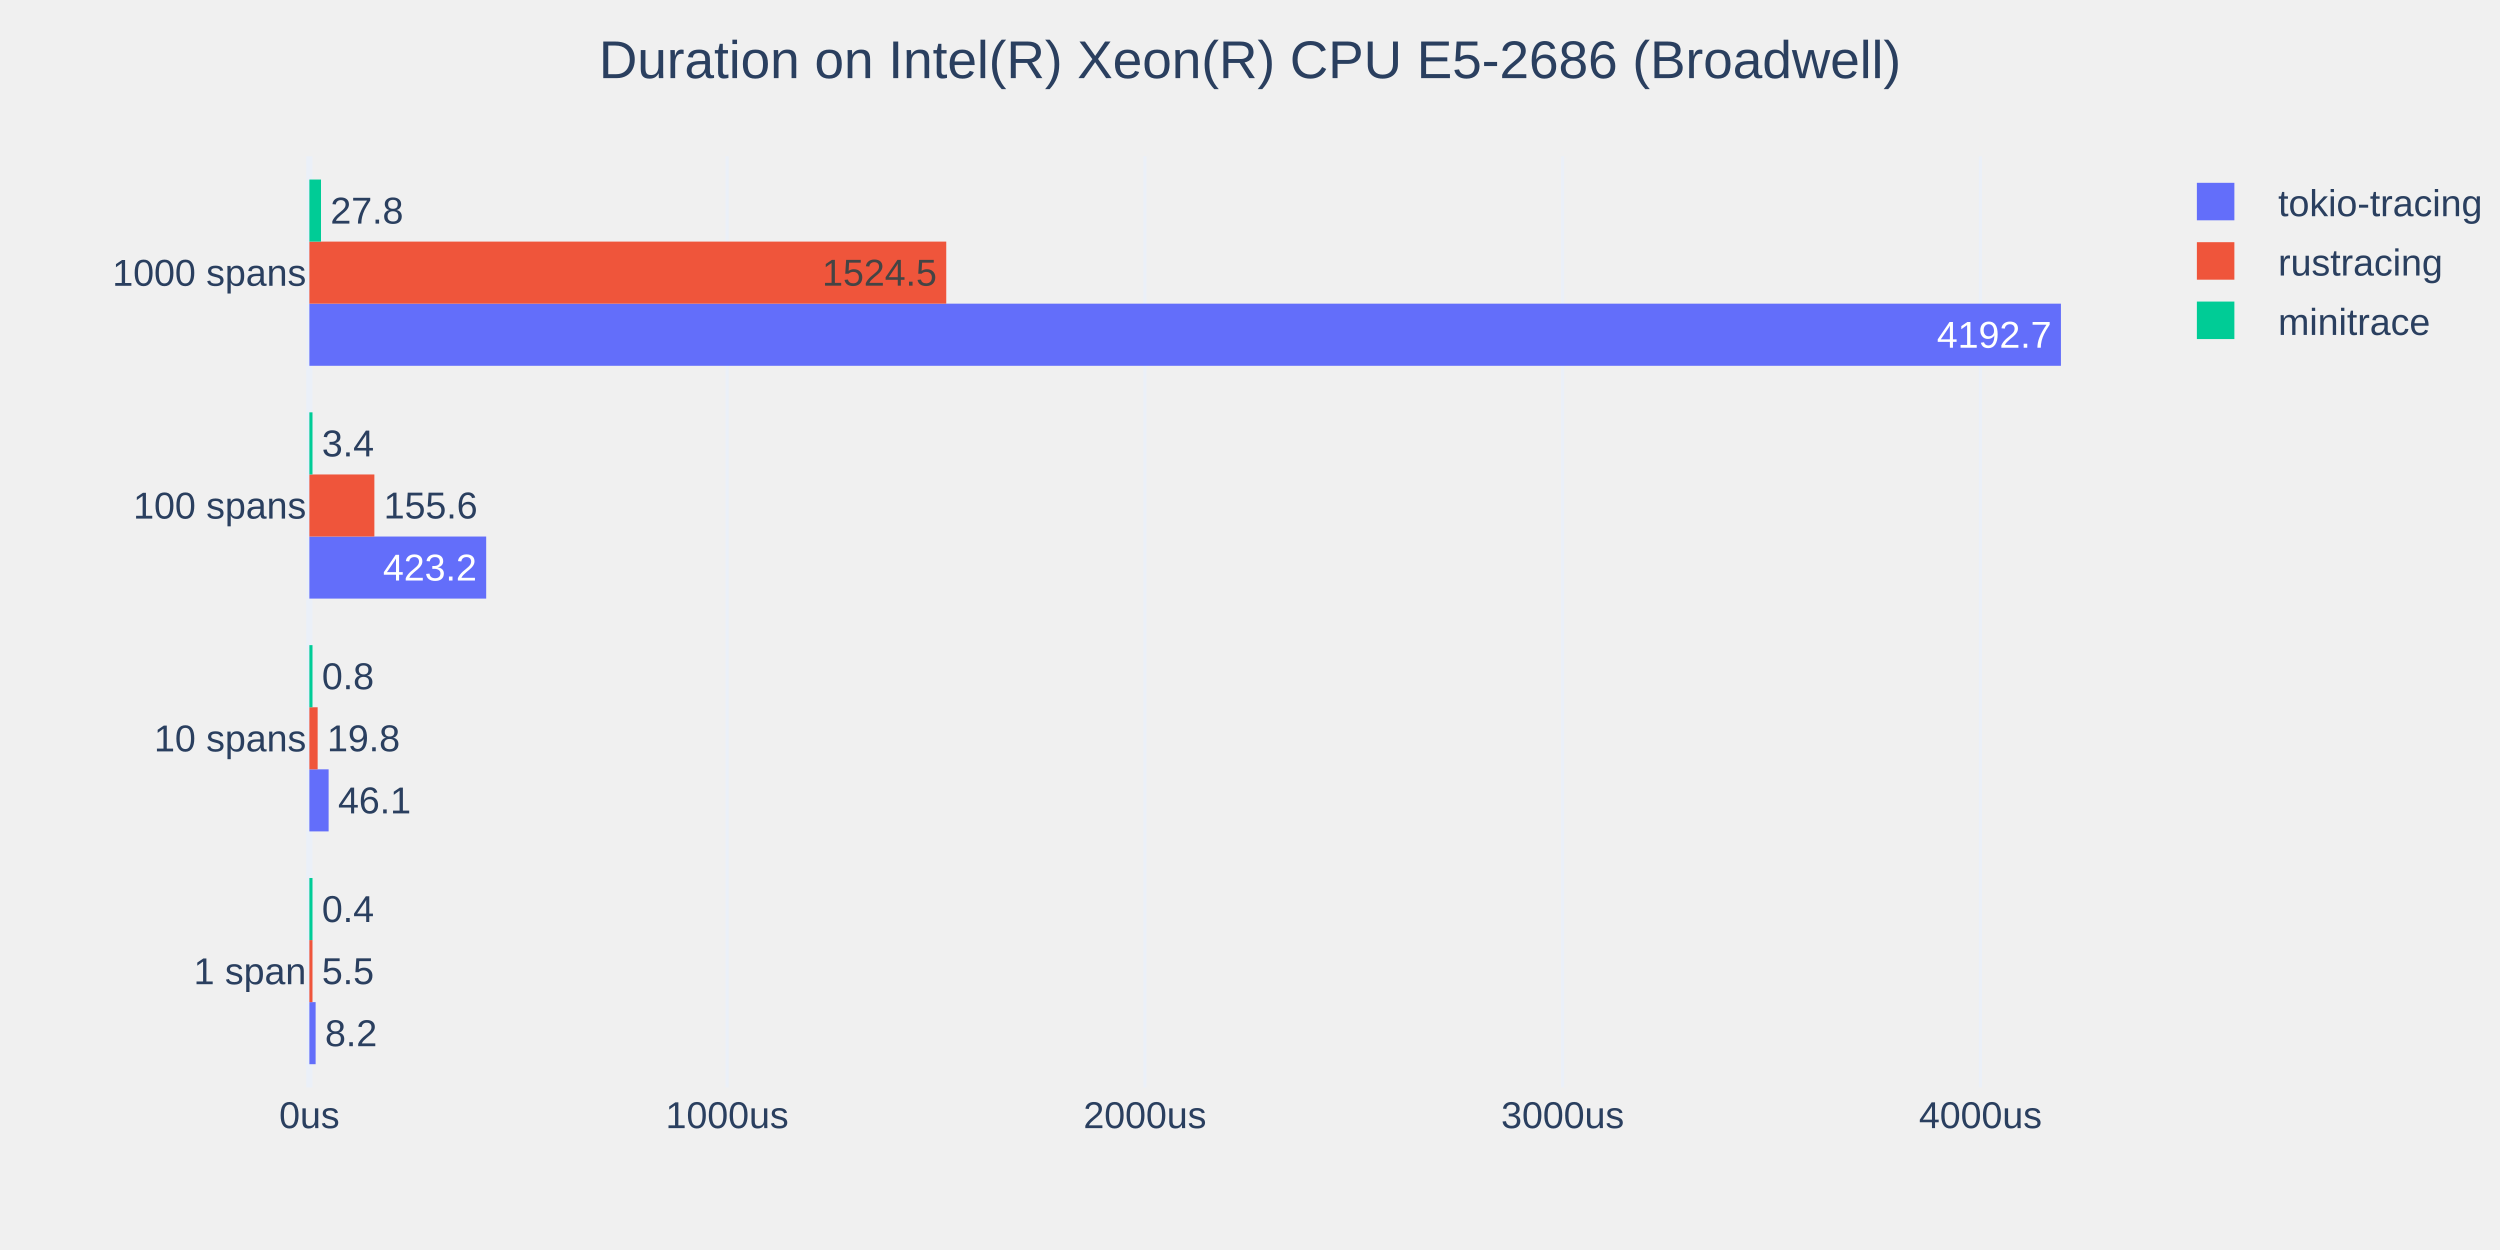
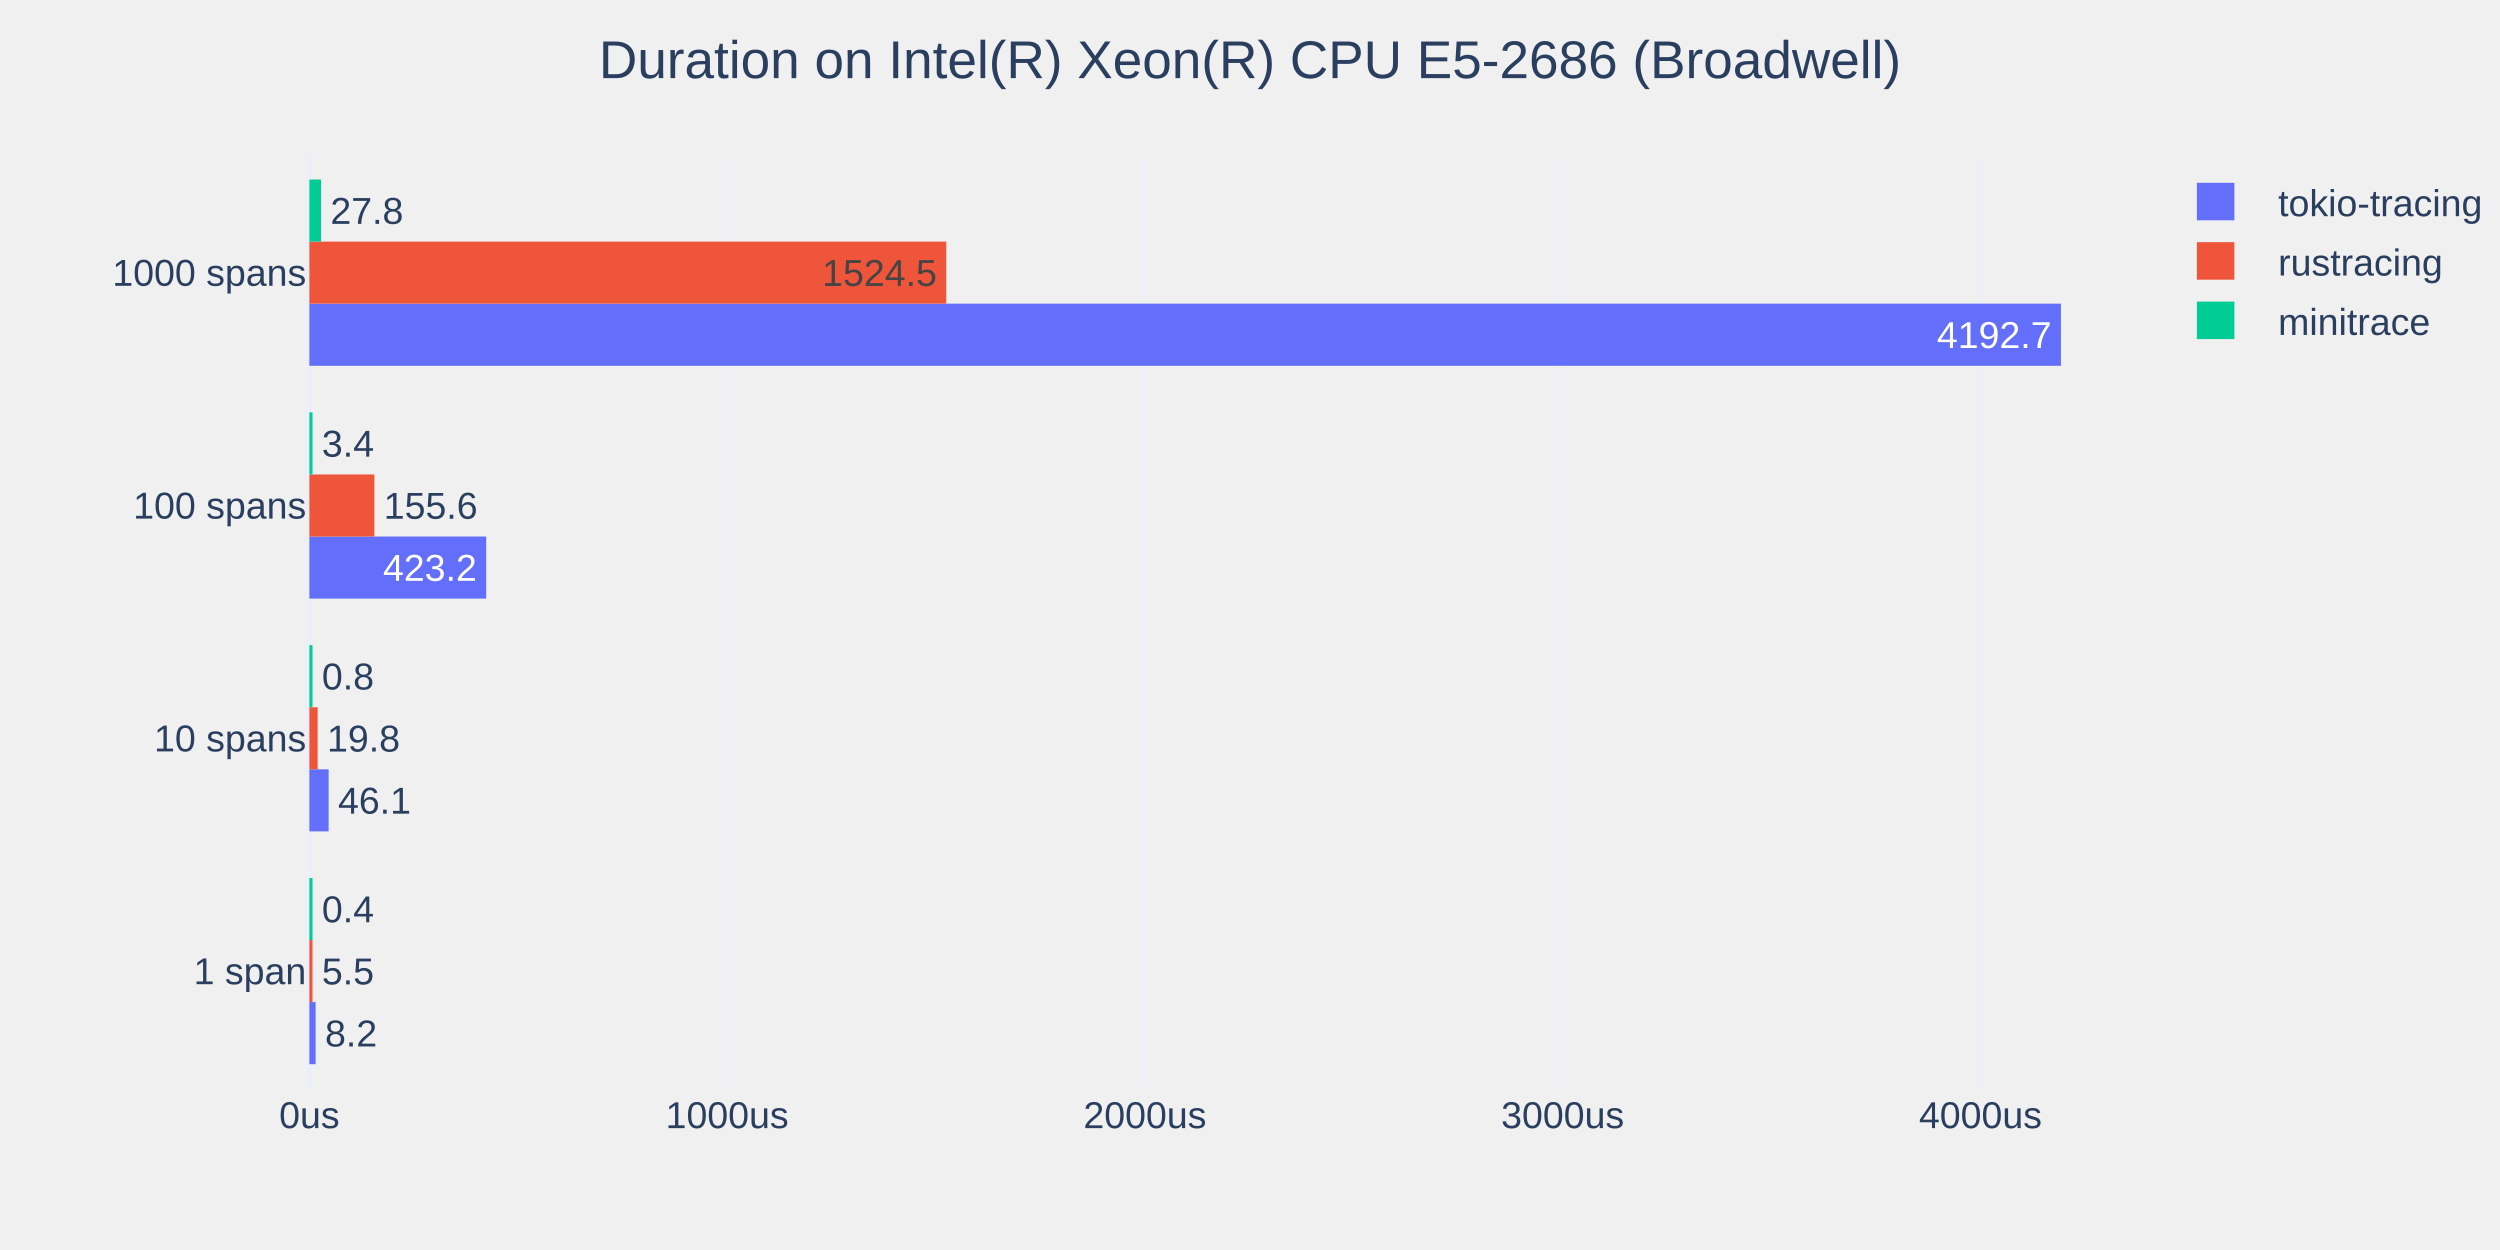
- <svg xmlns="http://www.w3.org/2000/svg" class="main-svg" width="800" height="400" style="background-color:rgba(255,255,255,.01)">
+ <svg xmlns="http://www.w3.org/2000/svg" class="main-svg" width="800" height="400" style="background:rgba(255,255,255,.01)">
  <defs>
    <clipPath id="a" class="plotclip">
      <path d="M0 0h590v298H0z" />
    </clipPath>
  </defs>
-   <g class="infolayer">
-     <g class="legend" pointer-events="all">
-       <path class="bg" shape-rendering="crispEdges" style="stroke:#9c9c9c;stroke-opacity:1;fill:#fff;fill-opacity:.01;stroke-width:0" d="M0 0h111v67H0z" transform="translate(689 50)" />
-       <g class="scrollbox" transform="translate(689 50)" clip-path="url('#legend34d8b9')">
-         <g class="groups">
-           <g class="traces" style="opacity:1">
-             <text class="legendtext" style="font-family:Arial;font-size:12px;fill:#2a3f5f;fill-opacity:1;white-space:pre" x="40" y="4.68" data-unformatted="tokio-tracing" data-math="N" transform="translate(0 14.5)">tokio-tracing</text>
-             <g class="layers" style="opacity:1">
-               <g class="legendsymbols">
-                 <g class="legendpoints">
-                   <path class="legendundefined" d="M6 6H-6V-6H6Z" transform="translate(20 14.5)" style="stroke-width:0;fill:#636efa;fill-opacity:1" />
-                 </g>
-               </g>
-             </g>
-             <path class="legendtoggle" style="cursor:pointer;fill:#000;fill-opacity:0" fill="none" d="M0-9.5h105.375v19H0z" transform="translate(0 14.5)" />
-           </g>
-           <g class="traces" style="opacity:1">
-             <text class="legendtext" style="font-family:Arial;font-size:12px;fill:#2a3f5f;fill-opacity:1;white-space:pre" x="40" y="4.68" data-unformatted="rustracing" data-math="N" transform="translate(0 33.5)">rustracing</text>
-             <g class="layers" style="opacity:1">
-               <g class="legendsymbols">
-                 <g class="legendpoints">
-                   <path class="legendundefined" d="M6 6H-6V-6H6Z" transform="translate(20 33.5)" style="stroke-width:0;fill:#ef553b;fill-opacity:1" />
-                 </g>
-               </g>
-             </g>
-             <path class="legendtoggle" style="cursor:pointer;fill:#000;fill-opacity:0" fill="none" d="M0-9.5h105.375v19H0z" transform="translate(0 33.5)" />
-           </g>
-           <g class="traces" style="opacity:1">
-             <text class="legendtext" style="font-family:Arial;font-size:12px;fill:#2a3f5f;fill-opacity:1;white-space:pre" x="40" y="4.68" data-unformatted="minitrace" data-math="N" transform="translate(0 52.5)">minitrace</text>
-             <g class="layers" style="opacity:1">
-               <g class="legendsymbols">
-                 <g class="legendpoints">
-                   <path class="legendundefined" d="M6 6H-6V-6H6Z" transform="translate(20 52.5)" style="stroke-width:0;fill:#00cc96;fill-opacity:1" />
-                 </g>
-               </g>
-             </g>
-             <path class="legendtoggle" style="cursor:pointer;fill:#000;fill-opacity:0" fill="none" d="M0-9.5h105.375v19H0z" transform="translate(0 52.5)" />
-           </g>
-         </g>
-       </g>
-     </g>
-     <g class="g-gtitle">
-       <text class="gtitle" style="font-family:Arial;font-size:17px;fill:#2a3f5f;opacity:1;font-weight:400;white-space:pre" x="400" y="25" text-anchor="middle" dy="0em" data-unformatted="Duration on Intel(R) Xeon(R) CPU E5-2686 (Broadwell)" data-math="N">Duration on Intel(R) Xeon(R) CPU E5-2686 (Broadwell)</text>
-     </g>
-     <g class="g-xtitle">
-       <text class="xtitle" style="font-family:Arial;font-size:14px;fill:#2a3f5f;opacity:1;font-weight:400;white-space:pre" x="394" y="400" text-anchor="middle" data-unformatted="&lt;br&gt;" data-math="N" />
-     </g>
-     <g class="g-ytitle">
-       <text class="ytitle" transform="rotate(-90 130 130)" style="font-family:Arial;font-size:14px;fill:#2a3f5f;opacity:1;font-weight:400;white-space:pre" x="61" y="199" text-anchor="middle" data-unformatted="&lt;br&gt;" data-math="N" />
-     </g>
-   </g>
  <g class="bglayer">
    <path class="bg" style="fill:#fff;fill-opacity:.01;stroke-width:0" d="M99 50h590v298H99z" />
  </g>
  <g class="draglayer cursor-crosshair">
    <g class="xy">
-       <path class="nsewdrag drag" style="fill:transparent;stroke-width:0;pointer-events:all" data-subplot="xy" d="M99 50h590v298H99z" />
-       <path class="nwdrag drag cursor-nw-resize" style="fill:transparent;stroke-width:0;pointer-events:all" data-subplot="xy" d="M79 30h20v20H79z" />
-       <path class="nedrag drag cursor-ne-resize" style="fill:transparent;stroke-width:0;pointer-events:all" data-subplot="xy" d="M689 30h20v20h-20z" />
-       <path class="swdrag drag cursor-sw-resize" style="fill:transparent;stroke-width:0;pointer-events:all" data-subplot="xy" d="M79 348h20v20H79z" />
-       <path class="sedrag drag cursor-se-resize" style="fill:transparent;stroke-width:0;pointer-events:all" data-subplot="xy" d="M689 348h20v20h-20z" />
-       <path class="ewdrag drag cursor-ew-resize" style="fill:transparent;stroke-width:0;pointer-events:all" data-subplot="xy" d="M158 348.5h472v20H158z" />
-       <path class="wdrag drag cursor-w-resize" style="fill:transparent;stroke-width:0;pointer-events:all" data-subplot="xy" d="M99 348.5h59v20H99z" />
-       <path class="edrag drag cursor-e-resize" style="fill:transparent;stroke-width:0;pointer-events:all" data-subplot="xy" d="M630 348.5h59v20h-59z" />
-       <path class="nsdrag drag cursor-ns-resize" style="fill:transparent;stroke-width:0;pointer-events:all" data-subplot="xy" d="M78.5 79.8h20v238.4h-20z" />
-       <path class="sdrag drag cursor-s-resize" style="fill:transparent;stroke-width:0;pointer-events:all" data-subplot="xy" d="M78.5 318.2h20V348h-20z" />
-       <path class="ndrag drag cursor-n-resize" style="fill:transparent;stroke-width:0;pointer-events:all" data-subplot="xy" d="M78.5 50h20v29.8h-20z" />
+       <path class="nsewdrag drag" data-subplot="xy" style="fill:transparent;stroke-width:0;pointer-events:all" d="M99 50h590v298H99z" />
+       <path class="nwdrag drag cursor-nw-resize" data-subplot="xy" style="fill:transparent;stroke-width:0;pointer-events:all" d="M79 30h20v20H79z" />
+       <path class="nedrag drag cursor-ne-resize" data-subplot="xy" style="fill:transparent;stroke-width:0;pointer-events:all" d="M689 30h20v20h-20z" />
+       <path class="swdrag drag cursor-sw-resize" data-subplot="xy" style="fill:transparent;stroke-width:0;pointer-events:all" d="M79 348h20v20H79z" />
+       <path class="sedrag drag cursor-se-resize" data-subplot="xy" style="fill:transparent;stroke-width:0;pointer-events:all" d="M689 348h20v20h-20z" />
+       <path class="ewdrag drag cursor-ew-resize" data-subplot="xy" style="fill:transparent;stroke-width:0;pointer-events:all" d="M158 348.5h472v20H158z" />
+       <path class="wdrag drag cursor-w-resize" data-subplot="xy" style="fill:transparent;stroke-width:0;pointer-events:all" d="M99 348.5h59v20H99z" />
+       <path class="edrag drag cursor-e-resize" data-subplot="xy" style="fill:transparent;stroke-width:0;pointer-events:all" d="M630 348.5h59v20h-59z" />
+       <path class="nsdrag drag cursor-ns-resize" data-subplot="xy" style="fill:transparent;stroke-width:0;pointer-events:all" d="M78.5 79.8h20v238.4h-20z" />
+       <path class="sdrag drag cursor-s-resize" data-subplot="xy" style="fill:transparent;stroke-width:0;pointer-events:all" d="M78.5 318.2h20V348h-20z" />
+       <path class="ndrag drag cursor-n-resize" data-subplot="xy" style="fill:transparent;stroke-width:0;pointer-events:all" d="M78.5 50h20v29.8h-20z" />
    </g>
  </g>
  <g class="cartesianlayer">
    <g class="subplot xy">
      <g class="gridlayer">
        <g class="x">
          <path class="xgrid crisp" transform="translate(232.68)" d="M0 50v298" style="stroke:#ebf0f8;stroke-opacity:1;stroke-width:1px" />
          <path class="xgrid crisp" transform="translate(366.37)" d="M0 50v298" style="stroke:#ebf0f8;stroke-opacity:1;stroke-width:1px" />
          <path class="xgrid crisp" transform="translate(500.05)" d="M0 50v298" style="stroke:#ebf0f8;stroke-opacity:1;stroke-width:1px" />
          <path class="xgrid crisp" transform="translate(633.74)" d="M0 50v298" style="stroke:#ebf0f8;stroke-opacity:1;stroke-width:1px" />
        </g>
      </g>
      <g class="zerolinelayer">
        <path class="xzl zl crisp" transform="translate(99)" d="M0 50v298" style="stroke:#ebf0f8;stroke-opacity:1;stroke-width:2px" />
      </g>
      <g class="plot" transform="translate(99 50)" clip-path="url('#a')">
        <g class="barlayer mlayer">
          <g class="trace bars" style="opacity:1">
            <g class="points">
              <g class="point">
-                 <path style="vector-effect:non-scaling-stroke;opacity:1;stroke-width:0;fill:#636efa;fill-opacity:1" d="M0 290.55v-19.87h2v19.87Z" />
-                 <text class="bartext bartext-outside" text-anchor="middle" data-notex="1" style="font-family:Arial;font-size:12px;fill:#2a3f5f;fill-opacity:1;white-space:pre" data-unformatted="8.2" data-math="N" transform="translate(13.344 284.78)">
-     8.2
- </text>
+                 <path d="M0 290.55v-19.87h2v19.87Z" style="vector-effect:non-scaling-stroke;opacity:1;stroke-width:0;fill:#636efa;fill-opacity:1" />
+                 <text class="bartext bartext-outside" text-anchor="middle" data-notex="1" data-unformatted="8.2" data-math="N" style="font-family:Arial;font-size:12px;fill:#2a3f5f;fill-opacity:1;white-space:pre" transform="translate(13.344 284.865)">8.2</text>
              </g>
              <g class="point">
-                 <path style="vector-effect:non-scaling-stroke;opacity:1;stroke-width:0;fill:#636efa;fill-opacity:1" d="M0 216.05v-19.87h6.16v19.87Z" />
-                 <text class="bartext bartext-outside" text-anchor="middle" data-notex="1" style="font-family:Arial;font-size:12px;fill:#2a3f5f;fill-opacity:1;white-space:pre" data-unformatted="46.1" data-math="N" transform="translate(20.848 210.28)">
-     46.1
- </text>
+                 <path d="M0 216.05v-19.87h6.16v19.87Z" style="vector-effect:non-scaling-stroke;opacity:1;stroke-width:0;fill:#636efa;fill-opacity:1" />
+                 <text class="bartext bartext-outside" text-anchor="middle" data-notex="1" data-unformatted="46.1" data-math="N" style="font-family:Arial;font-size:12px;fill:#2a3f5f;fill-opacity:1;white-space:pre" transform="translate(20.84 210.365)">46.1</text>
              </g>
              <g class="point">
-                 <path style="vector-effect:non-scaling-stroke;opacity:1;stroke-width:0;fill:#636efa;fill-opacity:1" d="M0 141.55v-19.87h56.58v19.87Z" />
-                 <text class="bartext bartext-inside" text-anchor="middle" data-notex="1" style="font-family:Arial;font-size:12px;fill:#fff;fill-opacity:1;white-space:pre" data-unformatted="423.2" data-math="N" transform="translate(38.564 135.78)">
-     423.2
- </text>
+                 <path d="M0 141.55v-19.87h56.58v19.87Z" style="vector-effect:non-scaling-stroke;opacity:1;stroke-width:0;fill:#636efa;fill-opacity:1" />
+                 <text class="bartext bartext-inside" text-anchor="middle" data-notex="1" data-unformatted="423.2" data-math="N" style="font-family:Arial;font-size:12px;fill:#fff;fill-opacity:1;white-space:pre" transform="translate(38.564 135.865)">423.2</text>
              </g>
              <g class="point">
-                 <path style="vector-effect:non-scaling-stroke;opacity:1;stroke-width:0;fill:#636efa;fill-opacity:1" d="M0 67.05V47.18h560.5v19.87Z" />
-                 <text class="bartext bartext-inside" text-anchor="middle" data-notex="1" style="font-family:Arial;font-size:12px;fill:#fff;fill-opacity:1;white-space:pre" data-unformatted="4192.7" data-math="N" transform="translate(539.14 61.28)">
-     4192.7
- </text>
+                 <path d="M0 67.05V47.18h560.5v19.87Z" style="vector-effect:non-scaling-stroke;opacity:1;stroke-width:0;fill:#636efa;fill-opacity:1" />
+                 <text class="bartext bartext-inside" text-anchor="middle" data-notex="1" data-unformatted="4192.7" data-math="N" style="font-family:Arial;font-size:12px;fill:#fff;fill-opacity:1;white-space:pre" transform="translate(539.148 61.365)">4192.7</text>
              </g>
            </g>
          </g>
          <g class="trace bars" style="opacity:1">
            <g class="points">
              <g class="point">
-                 <path style="vector-effect:non-scaling-stroke;opacity:1;stroke-width:0;fill:#ef553b;fill-opacity:1" d="M0 270.68v-19.86h1v19.86Z" />
-                 <text class="bartext bartext-outside" text-anchor="middle" data-notex="1" style="font-family:Arial;font-size:12px;fill:#2a3f5f;fill-opacity:1;white-space:pre" data-unformatted="5.5" data-math="N" transform="translate(12.344 264.914)">
-     5.5
- </text>
+                 <path d="M0 270.68v-19.86h1v19.86Z" style="vector-effect:non-scaling-stroke;opacity:1;stroke-width:0;fill:#ef553b;fill-opacity:1" />
+                 <text class="bartext bartext-outside" text-anchor="middle" data-notex="1" data-unformatted="5.5" data-math="N" style="font-family:Arial;font-size:12px;fill:#2a3f5f;fill-opacity:1;white-space:pre" transform="translate(12.344 265)">5.5</text>
              </g>
              <g class="point">
-                 <path style="vector-effect:non-scaling-stroke;opacity:1;stroke-width:0;fill:#ef553b;fill-opacity:1" d="M0 196.18v-19.86h2.65v19.86Z" />
-                 <text class="bartext bartext-outside" text-anchor="middle" data-notex="1" style="font-family:Arial;font-size:12px;fill:#2a3f5f;fill-opacity:1;white-space:pre" data-unformatted="19.8" data-math="N" transform="translate(17.337 190.414)">
-     19.8
- </text>
+                 <path d="M0 196.18v-19.86h2.65v19.86Z" style="vector-effect:non-scaling-stroke;opacity:1;stroke-width:0;fill:#ef553b;fill-opacity:1" />
+                 <text class="bartext bartext-outside" text-anchor="middle" data-notex="1" data-unformatted="19.8" data-math="N" style="font-family:Arial;font-size:12px;fill:#2a3f5f;fill-opacity:1;white-space:pre" transform="translate(17.33 190.5)">19.8</text>
              </g>
              <g class="point">
-                 <path style="vector-effect:non-scaling-stroke;opacity:1;stroke-width:0;fill:#ef553b;fill-opacity:1" d="M0 121.68v-19.86h20.8v19.86Z" />
-                 <text class="bartext bartext-outside" text-anchor="middle" data-notex="1" style="font-family:Arial;font-size:12px;fill:#2a3f5f;fill-opacity:1;white-space:pre" data-unformatted="155.6" data-math="N" transform="translate(38.816 115.914)">
-     155.6
- </text>
+                 <path d="M0 121.68v-19.86h20.8v19.86Z" style="vector-effect:non-scaling-stroke;opacity:1;stroke-width:0;fill:#ef553b;fill-opacity:1" />
+                 <text class="bartext bartext-outside" text-anchor="middle" data-notex="1" data-unformatted="155.6" data-math="N" style="font-family:Arial;font-size:12px;fill:#2a3f5f;fill-opacity:1;white-space:pre" transform="translate(38.816 116)">155.6</text>
              </g>
              <g class="point">
-                 <path style="vector-effect:non-scaling-stroke;opacity:1;stroke-width:0;fill:#ef553b;fill-opacity:1" d="M0 47.18V27.32h203.8v19.86Z" />
-                 <text class="bartext bartext-inside" text-anchor="middle" data-notex="1" style="font-family:Arial;font-size:12px;fill:#444;fill-opacity:1;white-space:pre" data-unformatted="1524.5" data-math="N" transform="translate(182.44 41.414)">
-     1524.5
- </text>
+                 <path d="M0 47.18V27.32h203.8v19.86Z" style="vector-effect:non-scaling-stroke;opacity:1;stroke-width:0;fill:#ef553b;fill-opacity:1" />
+                 <text class="bartext bartext-inside" text-anchor="middle" data-notex="1" data-unformatted="1524.5" data-math="N" style="font-family:Arial;font-size:12px;fill:#444;fill-opacity:1;white-space:pre" transform="translate(182.448 41.5)">1524.5</text>
              </g>
            </g>
          </g>
          <g class="trace bars" style="opacity:1">
            <g class="points">
              <g class="point">
-                 <path style="vector-effect:non-scaling-stroke;opacity:1;stroke-width:0;fill:#00cc96;fill-opacity:1" d="M0 250.82v-19.87h1v19.87Z" />
-                 <text class="bartext bartext-outside" text-anchor="middle" data-notex="1" style="font-family:Arial;font-size:12px;fill:#2a3f5f;fill-opacity:1;white-space:pre" data-unformatted=".4" data-math="N" transform="translate(12.344 245.05)">
-     0.4
- </text>
+                 <path d="M0 250.82v-19.87h1v19.87Z" style="vector-effect:non-scaling-stroke;opacity:1;stroke-width:0;fill:#00cc96;fill-opacity:1" />
+                 <text class="bartext bartext-outside" text-anchor="middle" data-notex="1" data-unformatted=".4" data-math="N" style="font-family:Arial;font-size:12px;fill:#2a3f5f;fill-opacity:1;white-space:pre" transform="translate(12.344 245.135)">0.4</text>
              </g>
              <g class="point">
-                 <path style="vector-effect:non-scaling-stroke;opacity:1;stroke-width:0;fill:#00cc96;fill-opacity:1" d="M0 176.32v-19.87h1v19.87Z" />
-                 <text class="bartext bartext-outside" text-anchor="middle" data-notex="1" style="font-family:Arial;font-size:12px;fill:#2a3f5f;fill-opacity:1;white-space:pre" data-unformatted=".8" data-math="N" transform="translate(12.344 170.55)">
-     0.8
- </text>
+                 <path d="M0 176.32v-19.87h1v19.87Z" style="vector-effect:non-scaling-stroke;opacity:1;stroke-width:0;fill:#00cc96;fill-opacity:1" />
+                 <text class="bartext bartext-outside" text-anchor="middle" data-notex="1" data-unformatted=".8" data-math="N" style="font-family:Arial;font-size:12px;fill:#2a3f5f;fill-opacity:1;white-space:pre" transform="translate(12.344 170.635)">0.8</text>
              </g>
              <g class="point">
-                 <path style="vector-effect:non-scaling-stroke;opacity:1;stroke-width:0;fill:#00cc96;fill-opacity:1" d="M0 101.82V81.95h1v19.87Z" />
-                 <text class="bartext bartext-outside" text-anchor="middle" data-notex="1" style="font-family:Arial;font-size:12px;fill:#2a3f5f;fill-opacity:1;white-space:pre" data-unformatted="3.4" data-math="N" transform="translate(12.344 96.05)">
-     3.4
- </text>
+                 <path d="M0 101.82V81.95h1v19.87Z" style="vector-effect:non-scaling-stroke;opacity:1;stroke-width:0;fill:#00cc96;fill-opacity:1" />
+                 <text class="bartext bartext-outside" text-anchor="middle" data-notex="1" data-unformatted="3.4" data-math="N" style="font-family:Arial;font-size:12px;fill:#2a3f5f;fill-opacity:1;white-space:pre" transform="translate(12.344 96.135)">3.4</text>
              </g>
              <g class="point">
-                 <path style="vector-effect:non-scaling-stroke;opacity:1;stroke-width:0;fill:#00cc96;fill-opacity:1" d="M0 27.32V7.45h3.72v19.87Z" />
-                 <text class="bartext bartext-outside" text-anchor="middle" data-notex="1" style="font-family:Arial;font-size:12px;fill:#2a3f5f;fill-opacity:1;white-space:pre" data-unformatted="27.8" data-math="N" transform="translate(18.407 21.55)">
-     27.8
- </text>
+                 <path d="M0 27.32V7.45h3.72v19.87Z" style="vector-effect:non-scaling-stroke;opacity:1;stroke-width:0;fill:#00cc96;fill-opacity:1" />
+                 <text class="bartext bartext-outside" text-anchor="middle" data-notex="1" data-unformatted="27.8" data-math="N" style="font-family:Arial;font-size:12px;fill:#2a3f5f;fill-opacity:1;white-space:pre" transform="translate(18.4 21.635)">27.8</text>
              </g>
            </g>
          </g>
        </g>
      </g>
      <g class="xaxislayer-above">
-         <text text-anchor="middle" y="361" style="font-family:Arial;font-size:12px;fill:#2a3f5f;fill-opacity:1;white-space:pre" data-unformatted="0us" data-math="N" transform="translate(99)" class="xtick">
-     0us
- </text>
-         <text text-anchor="middle" y="361" style="font-family:Arial;font-size:12px;fill:#2a3f5f;fill-opacity:1;white-space:pre" data-unformatted="1000us" data-math="N" transform="translate(232.68)" class="xtick">
-     1000us
- </text>
-         <text text-anchor="middle" y="361" style="font-family:Arial;font-size:12px;fill:#2a3f5f;fill-opacity:1;white-space:pre" data-unformatted="2000us" data-math="N" transform="translate(366.37)" class="xtick">
-     2000us
- </text>
-         <text text-anchor="middle" y="361" style="font-family:Arial;font-size:12px;fill:#2a3f5f;fill-opacity:1;white-space:pre" data-unformatted="3000us" data-math="N" transform="translate(500.05)" class="xtick">
-     3000us
- </text>
-         <text text-anchor="middle" y="361" style="font-family:Arial;font-size:12px;fill:#2a3f5f;fill-opacity:1;white-space:pre" data-unformatted="4000us" data-math="N" transform="translate(633.74)" class="xtick">
-     4000us
- </text>
+         <text text-anchor="middle" y="361" data-unformatted="0us" data-math="N" transform="translate(99)" style="font-family:Arial;font-size:12px;fill:#2a3f5f;fill-opacity:1;white-space:pre" class="xtick">0us</text>
+         <text text-anchor="middle" y="361" data-unformatted="1000us" data-math="N" transform="translate(232.68)" style="font-family:Arial;font-size:12px;fill:#2a3f5f;fill-opacity:1;white-space:pre" class="xtick">1000us</text>
+         <text text-anchor="middle" y="361" data-unformatted="2000us" data-math="N" transform="translate(366.37)" style="font-family:Arial;font-size:12px;fill:#2a3f5f;fill-opacity:1;white-space:pre" class="xtick">2000us</text>
+         <text text-anchor="middle" y="361" data-unformatted="3000us" data-math="N" transform="translate(500.05)" style="font-family:Arial;font-size:12px;fill:#2a3f5f;fill-opacity:1;white-space:pre" class="xtick">3000us</text>
+         <text text-anchor="middle" y="361" data-unformatted="4000us" data-math="N" transform="translate(633.74)" style="font-family:Arial;font-size:12px;fill:#2a3f5f;fill-opacity:1;white-space:pre" class="xtick">4000us</text>
      </g>
      <g class="yaxislayer-above">
-         <text text-anchor="end" x="98" y="4.2" style="font-family:Arial;font-size:12px;fill:#2a3f5f;fill-opacity:1;white-space:pre" data-unformatted="1 span" data-math="N" transform="translate(0 310.75)" class="ytick">
-     1 span
- </text>
-         <text text-anchor="end" x="98" y="4.2" style="font-family:Arial;font-size:12px;fill:#2a3f5f;fill-opacity:1;white-space:pre" data-unformatted="10 spans" data-math="N" transform="translate(0 236.25)" class="ytick">
-     10 spans
- </text>
-         <text text-anchor="end" x="98" y="4.2" style="font-family:Arial;font-size:12px;fill:#2a3f5f;fill-opacity:1;white-space:pre" data-unformatted="100 spans" data-math="N" transform="translate(0 161.75)" class="ytick">
-     100 spans
- </text>
-         <text text-anchor="end" x="98" y="4.2" style="font-family:Arial;font-size:12px;fill:#2a3f5f;fill-opacity:1;white-space:pre" data-unformatted="1000 spans" data-math="N" transform="translate(0 87.25)" class="ytick">
-     1000 spans
- </text>
+         <text text-anchor="end" x="98" y="4.2" data-unformatted="1 span" data-math="N" transform="translate(0 310.75)" style="font-family:Arial;font-size:12px;fill:#2a3f5f;fill-opacity:1;white-space:pre" class="ytick">1 span</text>
+         <text text-anchor="end" x="98" y="4.2" data-unformatted="10 spans" data-math="N" transform="translate(0 236.25)" style="font-family:Arial;font-size:12px;fill:#2a3f5f;fill-opacity:1;white-space:pre" class="ytick">10 spans</text>
+         <text text-anchor="end" x="98" y="4.2" data-unformatted="100 spans" data-math="N" transform="translate(0 161.75)" style="font-family:Arial;font-size:12px;fill:#2a3f5f;fill-opacity:1;white-space:pre" class="ytick">100 spans</text>
+         <text text-anchor="end" x="98" y="4.2" data-unformatted="1000 spans" data-math="N" transform="translate(0 87.25)" style="font-family:Arial;font-size:12px;fill:#2a3f5f;fill-opacity:1;white-space:pre" class="ytick">1000 spans</text>
      </g>
    </g>
  </g>
+   <g class="infolayer">
+     <g class="legend" pointer-events="all">
+       <path class="bg" shape-rendering="crispEdges" style="stroke:#9c9c9c;stroke-opacity:1;fill:#fff;fill-opacity:.01;stroke-width:0" d="M0 0h111v67H0z" transform="translate(689 50)" />
+       <g class="scrollbox" transform="translate(689 50)" clip-path="url('#legend6ba54c')">
+         <g class="groups">
+           <g class="traces" style="opacity:1">
+             <text class="legendtext" x="40" y="4.68" data-unformatted="tokio-tracing" data-math="N" style="font-family:Arial;font-size:12px;fill:#2a3f5f;fill-opacity:1;white-space:pre" transform="translate(0 14.5)">tokio-tracing</text>
+             <g class="layers" style="opacity:1">
+               <g class="legendsymbols">
+                 <g class="legendpoints">
+                   <path class="legendundefined" d="M6 6H-6V-6H6Z" transform="translate(20 14.5)" style="stroke-width:0;fill:#636efa;fill-opacity:1" />
+                 </g>
+               </g>
+             </g>
+             <path class="legendtoggle" style="cursor:pointer;fill:#000;fill-opacity:0" fill="none" d="M0-9.5h105.367v19H0z" transform="translate(0 14.5)" />
+           </g>
+           <g class="traces" style="opacity:1">
+             <text class="legendtext" x="40" y="4.68" data-unformatted="rustracing" data-math="N" style="font-family:Arial;font-size:12px;fill:#2a3f5f;fill-opacity:1;white-space:pre" transform="translate(0 33.5)">rustracing</text>
+             <g class="layers" style="opacity:1">
+               <g class="legendsymbols">
+                 <g class="legendpoints">
+                   <path class="legendundefined" d="M6 6H-6V-6H6Z" transform="translate(20 33.5)" style="stroke-width:0;fill:#ef553b;fill-opacity:1" />
+                 </g>
+               </g>
+             </g>
+             <path class="legendtoggle" style="cursor:pointer;fill:#000;fill-opacity:0" fill="none" d="M0-9.5h105.367v19H0z" transform="translate(0 33.5)" />
+           </g>
+           <g class="traces" style="opacity:1">
+             <text class="legendtext" x="40" y="4.68" data-unformatted="minitrace" data-math="N" style="font-family:Arial;font-size:12px;fill:#2a3f5f;fill-opacity:1;white-space:pre" transform="translate(0 52.5)">minitrace</text>
+             <g class="layers" style="opacity:1">
+               <g class="legendsymbols">
+                 <g class="legendpoints">
+                   <path class="legendundefined" d="M6 6H-6V-6H6Z" transform="translate(20 52.5)" style="stroke-width:0;fill:#00cc96;fill-opacity:1" />
+                 </g>
+               </g>
+             </g>
+             <path class="legendtoggle" style="cursor:pointer;fill:#000;fill-opacity:0" fill="none" d="M0-9.5h105.367v19H0z" transform="translate(0 52.5)" />
+           </g>
+         </g>
+       </g>
+     </g>
+     <g class="g-gtitle">
+       <text class="gtitle" x="400" y="25" text-anchor="middle" dy="0em" data-unformatted="Duration on Intel(R) Xeon(R) CPU E5-2686 (Broadwell)" data-math="N" style="font-family:Arial;font-size:17px;fill:#2a3f5f;opacity:1;font-weight:400;white-space:pre">Duration on Intel(R) Xeon(R) CPU E5-2686 (Broadwell)</text>
+     </g>
+     <g class="g-xtitle">
+       <text class="xtitle" x="394" y="400" text-anchor="middle" data-unformatted="&lt;br&gt;" data-math="N" style="font-family:Arial;font-size:14px;fill:#2a3f5f;opacity:1;font-weight:400;white-space:pre" />
+     </g>
+     <g class="g-ytitle">
+       <text class="ytitle" transform="rotate(-90 130 130)" x="61" y="199" text-anchor="middle" data-unformatted="&lt;br&gt;" data-math="N" style="font-family:Arial;font-size:14px;fill:#2a3f5f;opacity:1;font-weight:400;white-space:pre" />
+     </g>
+   </g>
</svg>
